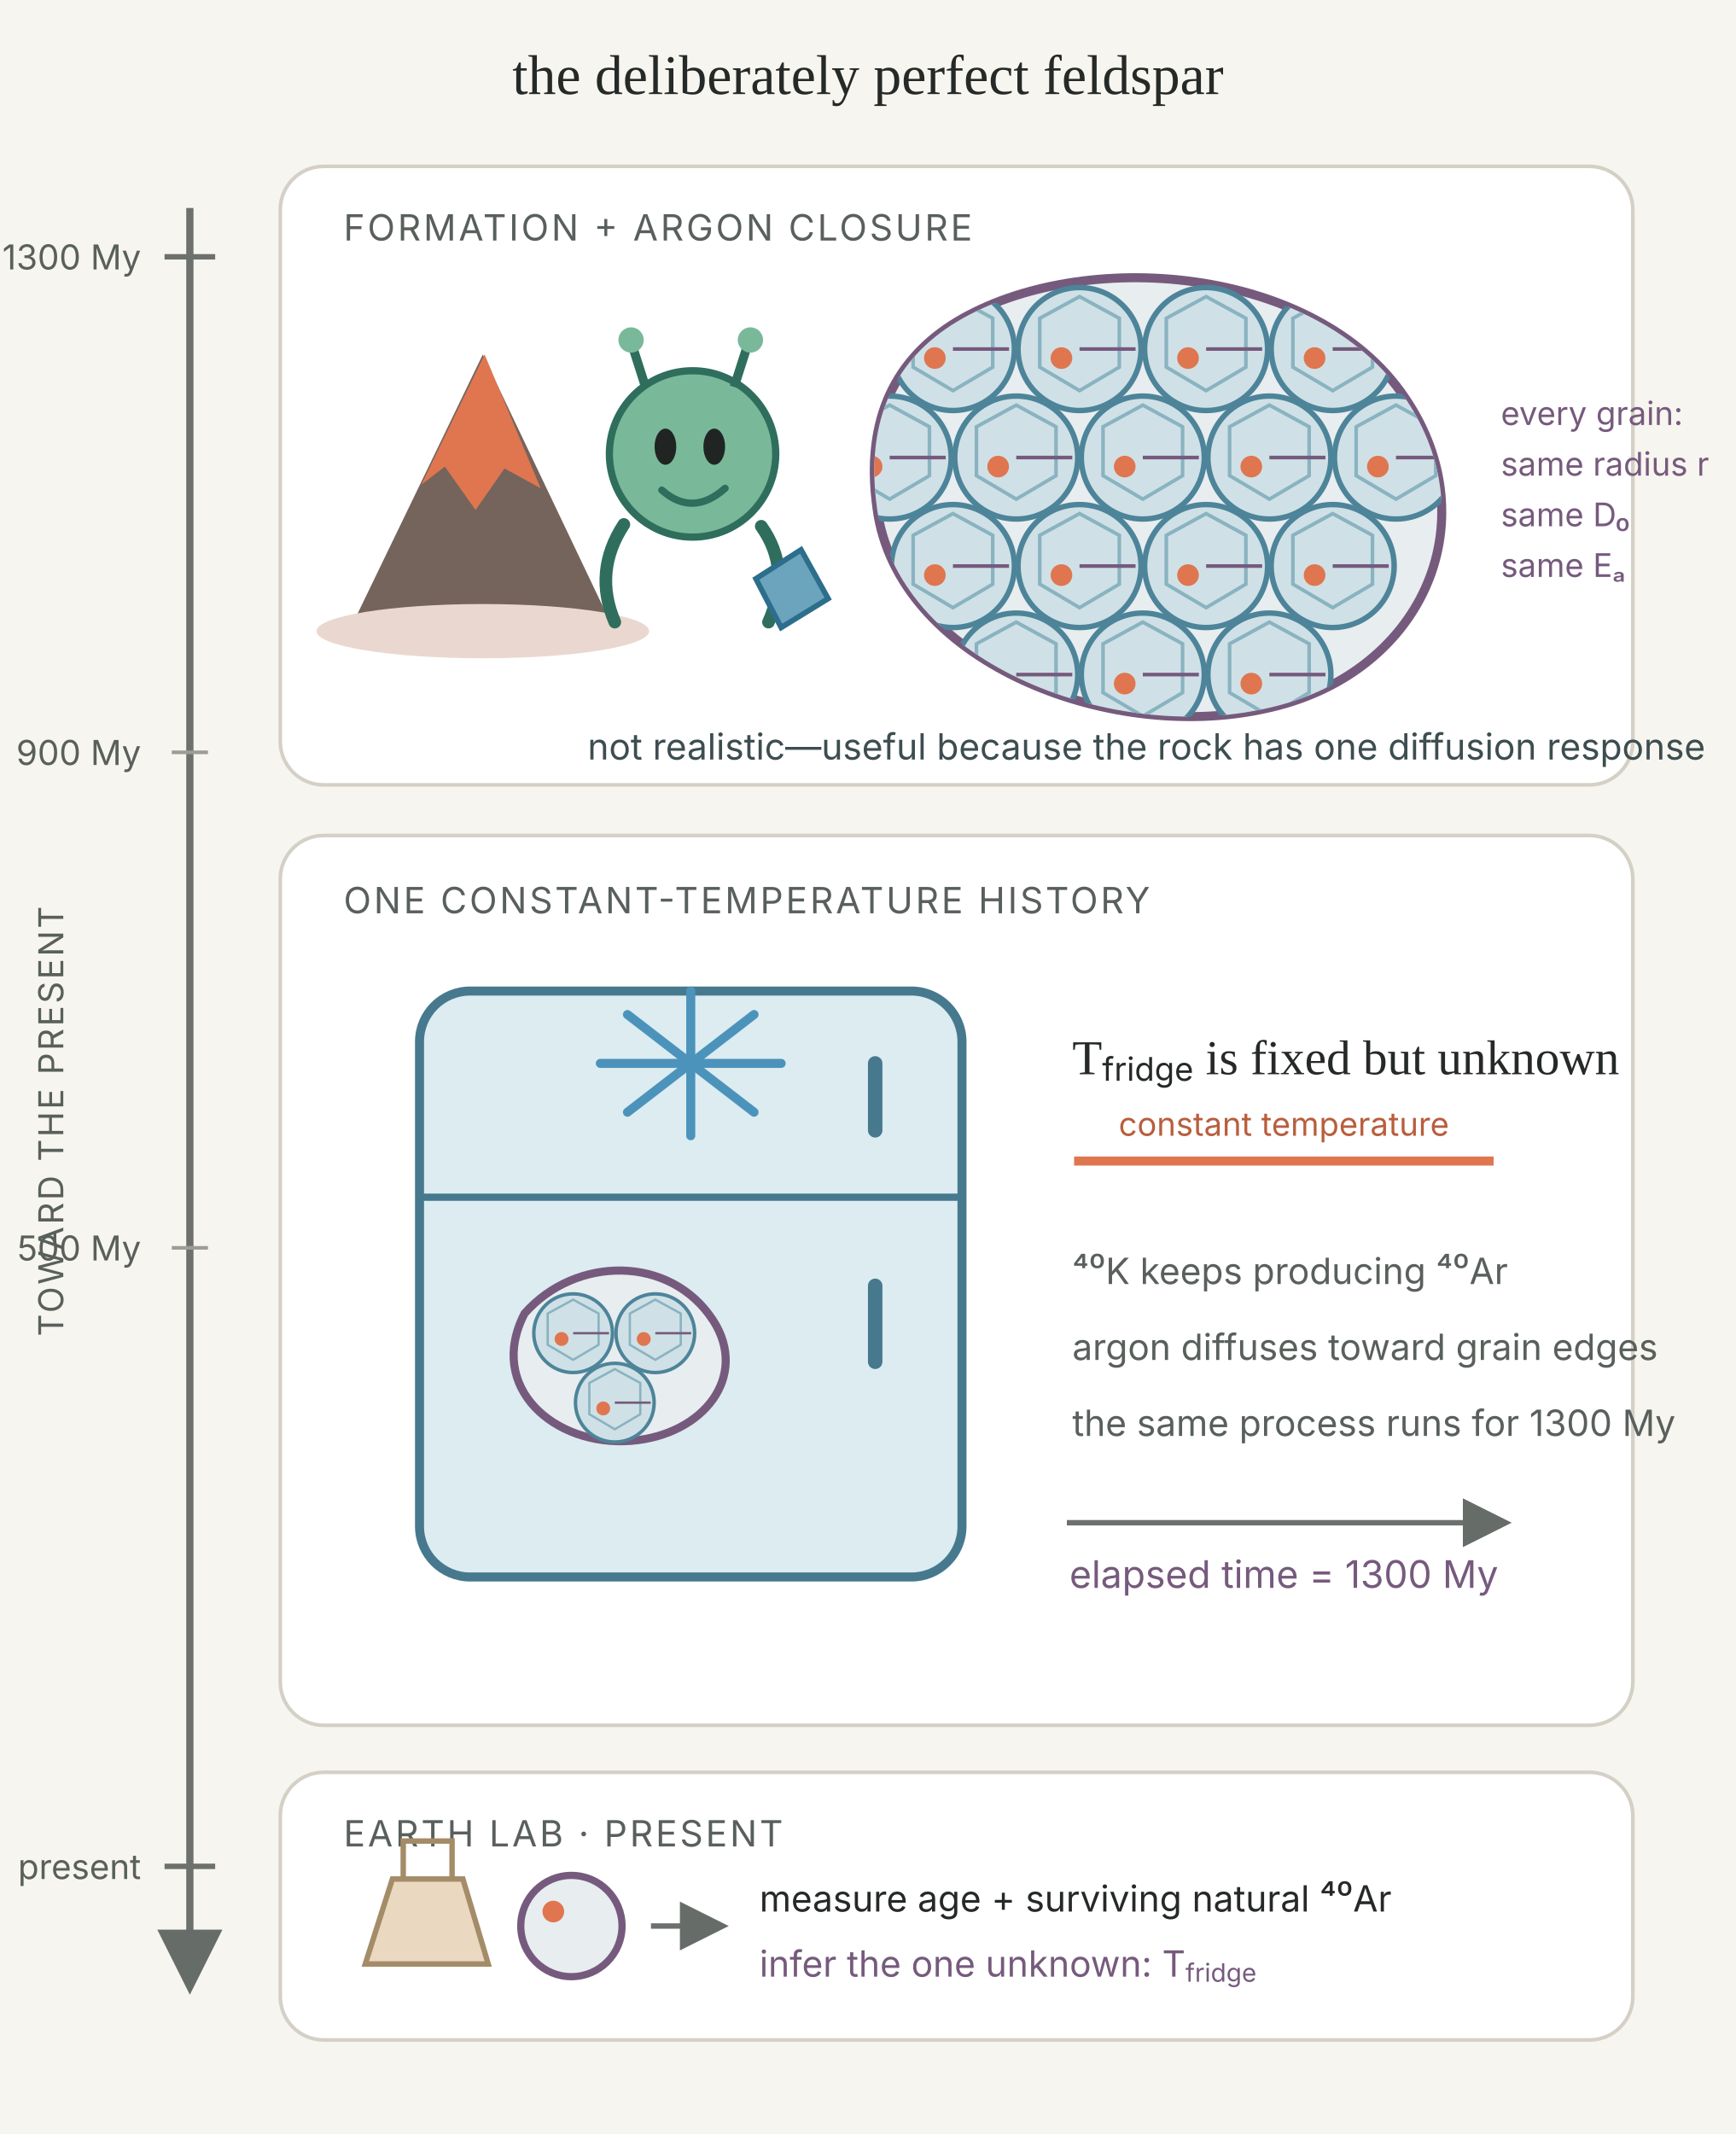
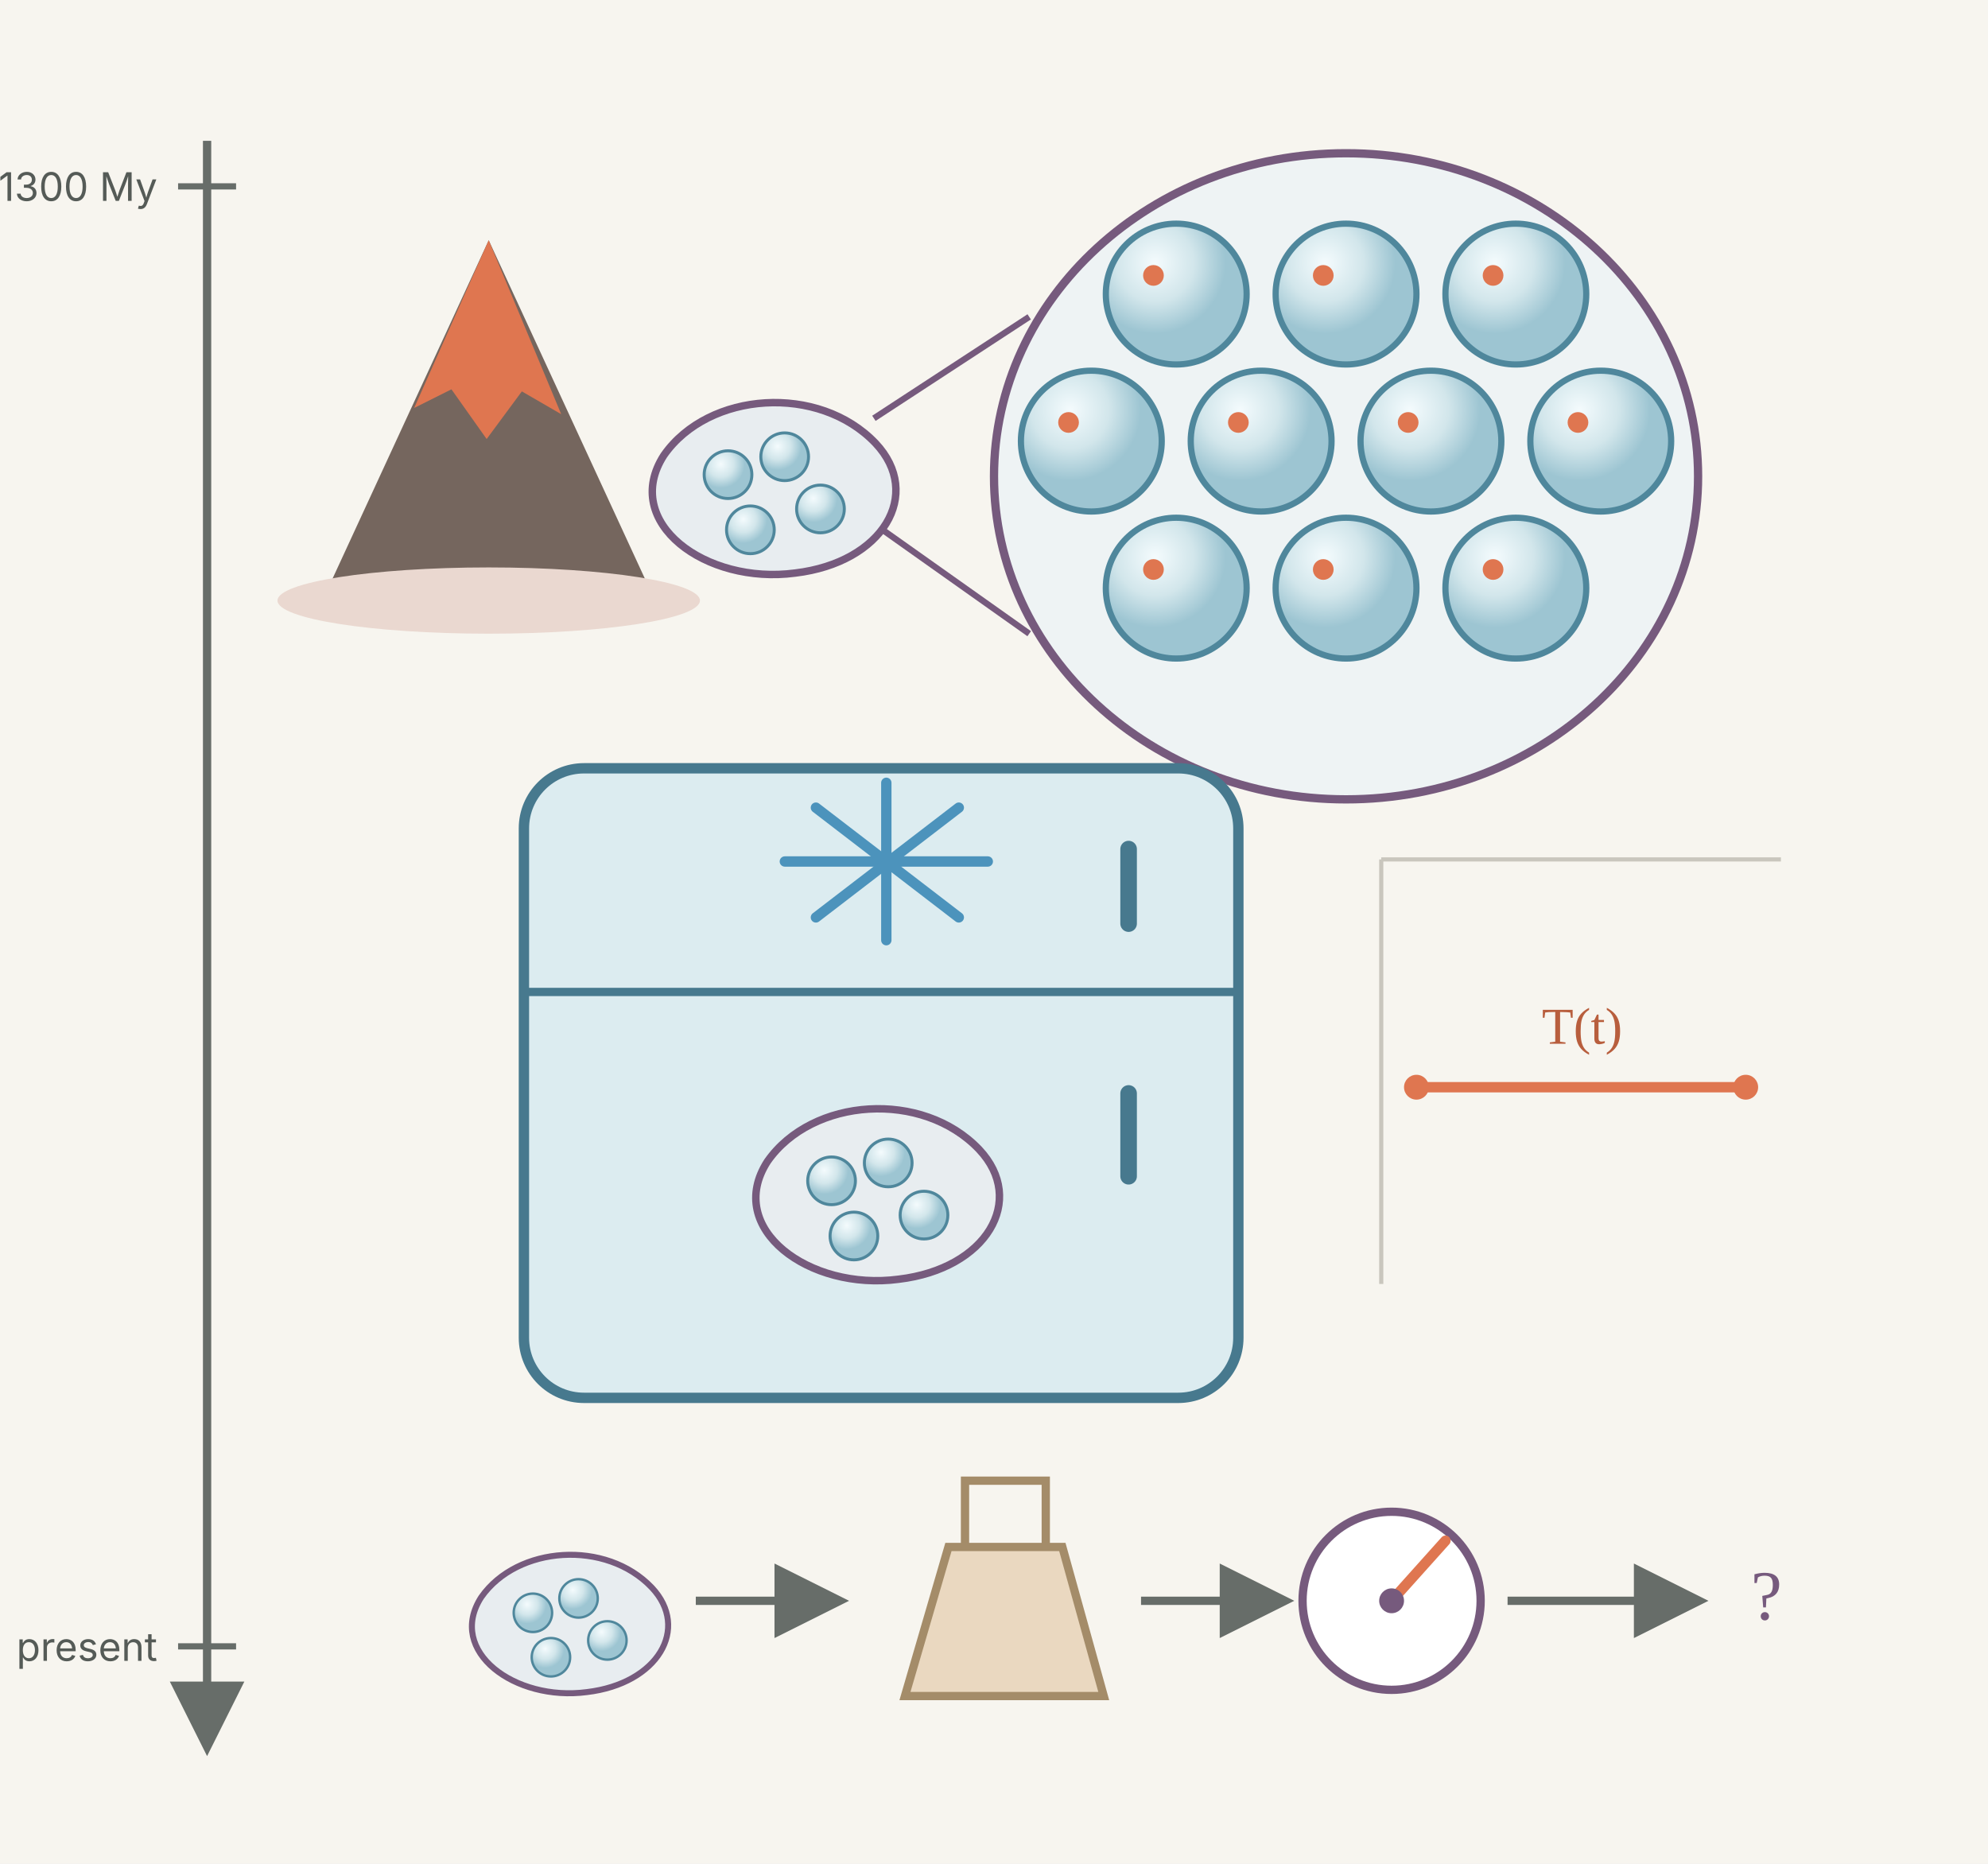
- <svg xmlns="http://www.w3.org/2000/svg" viewBox="0 0 960 1180" role="img" aria-labelledby="title description">
+ <svg xmlns="http://www.w3.org/2000/svg" viewBox="0 0 960 900" role="img" aria-labelledby="title description">
  <defs>
    <marker id="arrow" markerWidth="9" markerHeight="9" refX="7" refY="4.5" orient="auto">
-       <path d="M0 0 L9 4.5 L0 9 Z" fill="#666c68" />
+       <path d="M0 0 L9 4.5 L0 9 Z" fill="#676d69" />
    </marker>
-     <clipPath id="rock-clip">
-       <path d="M529 178 C599 136 728 147 777 220 C824 289 786 374 699 392 C612 411 496 365 485 281 C478 231 496 198 529 178 Z" />
-     </clipPath>
-     <g id="grain">
-       <circle r="34" fill="#cfe1e6" stroke="#4d8499" stroke-width="3" />
-       <circle cx="-10" cy="5" r="6" fill="#df7650" />
-       <path d="M-22 -17 L0 -29 L22 -17 L22 10 L0 23 L-22 10 Z" fill="none" stroke="#83aebd" stroke-width="2" opacity="0.9" />
-       <line x1="0" y1="0" x2="31" y2="0" stroke="#765a7d" stroke-width="2" />
+     <radialGradient id="grain" cx="35%" cy="28%">
+       <stop offset="0" stop-color="#f4fbfd" />
+       <stop offset="0.55" stop-color="#d2e6eb" />
+       <stop offset="1" stop-color="#9dc5d2" />
+     </radialGradient>
+     <g id="sphere">
+       <circle r="34" fill="url(#grain)" stroke="#4f879c" stroke-width="3" />
+       <circle cx="-11" cy="-9" r="5" fill="#df7650" />
+     </g>
+     <g id="rock">
+       <path d="M-70 -3 C-40 -46 34 -51 72 -11 C104 23 77 69 18 76 C-42 84 -99 42 -70 -3 Z" fill="#e8edf0" stroke="#765a7d" stroke-width="5" />
+       <circle cx="-27" cy="10" r="16" fill="url(#grain)" stroke="#4f879c" stroke-width="2" />
+       <circle cx="11" cy="-2" r="16" fill="url(#grain)" stroke="#4f879c" stroke-width="2" />
+       <circle cx="35" cy="33" r="16" fill="url(#grain)" stroke="#4f879c" stroke-width="2" />
+       <circle cx="-12" cy="47" r="16" fill="url(#grain)" stroke="#4f879c" stroke-width="2" />
    </g>
  </defs>
-   <rect width="960" height="1180" fill="#f7f5ef" />
+   <rect width="960" height="900" fill="#f7f5ef" />
  <g font-family="Inter, Arial, sans-serif">
-     <text x="480" y="52" text-anchor="middle" fill="#252927" font-family="Georgia, 'Times New Roman', serif" font-size="31">the deliberately perfect feldspar</text>
-     <line x1="105" y1="115" x2="105" y2="1095" stroke="#6c716d" stroke-width="4" marker-end="url(#arrow)" />
-     <g fill="#59605c" font-size="19">
-       <line x1="91" y1="142" x2="119" y2="142" stroke="#6c716d" stroke-width="3" />
-       <text x="78" y="149" text-anchor="end">1300 My</text>
-       <line x1="95" y1="416" x2="115" y2="416" stroke="#9a9d98" stroke-width="2" />
-       <text x="78" y="423" text-anchor="end">900 My</text>
-       <line x1="95" y1="690" x2="115" y2="690" stroke="#9a9d98" stroke-width="2" />
-       <text x="78" y="697" text-anchor="end">500 My</text>
-       <line x1="91" y1="1032" x2="119" y2="1032" stroke="#6c716d" stroke-width="3" />
-       <text x="78" y="1039" text-anchor="end">present</text>
-       <text x="35" y="620" text-anchor="middle" transform="rotate(-90 35 620)" letter-spacing="1.2">TOWARD THE PRESENT</text>
+     <line x1="100" y1="68" x2="100" y2="840" stroke="#676d69" stroke-width="4" marker-end="url(#arrow)" />
+     <line x1="86" y1="90" x2="114" y2="90" stroke="#676d69" stroke-width="3" />
+     <line x1="86" y1="795" x2="114" y2="795" stroke="#676d69" stroke-width="3" />
+     <text x="76" y="97" text-anchor="end" fill="#555b57" font-size="19">1300 My</text>
+     <text x="76" y="802" text-anchor="end" fill="#555b57" font-size="19">present</text>
+     <path d="M158 285 L236 116 L314 285 Z" fill="#75665e" />
+     <path d="M200 197 L236 116 L271 200 L252 189 L235 212 L218 188 Z" fill="#df7650" />
+     <ellipse cx="236" cy="290" rx="102" ry="16" fill="#ead8d0" />
+     <g transform="translate(371 222) scale(.72)">
+       <use href="#rock" />
    </g>
-     <rect x="155" y="92" width="748" height="342" rx="24" fill="#fff" stroke="#d4d0c6" stroke-width="2" />
-     <text x="190" y="133" fill="#59605c" font-size="20" letter-spacing="1.4">FORMATION + ARGON CLOSURE</text>
-     <path d="M195 345 L267 196 L338 345 Z" fill="#75645b" />
-     <path d="M233 268 L268 196 L299 270 L279 259 L263 282 L246 258 Z" fill="#df7650" />
-     <ellipse cx="267" cy="349" rx="92" ry="15" fill="#ead8d0" />
-     <circle cx="383" cy="251" r="46" fill="#79b99a" stroke="#2f6e5c" stroke-width="4" />
-     <line x1="357" y1="214" x2="349" y2="189" stroke="#2f6e5c" stroke-width="5" />
-     <line x1="406" y1="214" x2="414" y2="189" stroke="#2f6e5c" stroke-width="5" />
-     <circle cx="349" cy="188" r="7" fill="#79b99a" />
-     <circle cx="415" cy="188" r="7" fill="#79b99a" />
-     <ellipse cx="368" cy="247" rx="6" ry="10" fill="#202523" />
-     <ellipse cx="395" cy="247" rx="6" ry="10" fill="#202523" />
-     <path d="M366 271 Q383 286 401 270" fill="none" stroke="#2f6e5c" stroke-width="4" stroke-linecap="round" />
-     <path d="M345 290 Q328 316 340 344 M421 291 Q438 315 425 344" fill="none" stroke="#2f6e5c" stroke-width="7" stroke-linecap="round" />
-     <path d="M418 320 L443 304 L458 331 L432 347 Z" fill="#6ca4bd" stroke="#2c6e8b" stroke-width="3" />
-     <path d="M529 178 C599 136 728 147 777 220 C824 289 786 374 699 392 C612 411 496 365 485 281 C478 231 496 198 529 178 Z" fill="#e8edf0" stroke="#765a7d" stroke-width="5" />
-     <g clip-path="url(#rock-clip)">
-       <use href="#grain" x="527" y="193" />
-       <use href="#grain" x="597" y="193" />
-       <use href="#grain" x="667" y="193" />
-       <use href="#grain" x="737" y="193" />
-       <use href="#grain" x="492" y="253" />
-       <use href="#grain" x="562" y="253" />
-       <use href="#grain" x="632" y="253" />
-       <use href="#grain" x="702" y="253" />
-       <use href="#grain" x="772" y="253" />
-       <use href="#grain" x="527" y="313" />
-       <use href="#grain" x="597" y="313" />
-       <use href="#grain" x="667" y="313" />
-       <use href="#grain" x="737" y="313" />
-       <use href="#grain" x="562" y="373" />
-       <use href="#grain" x="632" y="373" />
-       <use href="#grain" x="702" y="373" />
+     <line x1="422" y1="202" x2="497" y2="153" stroke="#765a7d" stroke-width="3" />
+     <line x1="425" y1="255" x2="497" y2="306" stroke="#765a7d" stroke-width="3" />
+     <ellipse cx="650" cy="230" rx="170" ry="156" fill="#eef3f4" stroke="#765a7d" stroke-width="4" />
+     <g>
+       <use href="#sphere" x="568" y="142" />
+       <use href="#sphere" x="650" y="142" />
+       <use href="#sphere" x="732" y="142" />
+       <use href="#sphere" x="527" y="213" />
+       <use href="#sphere" x="609" y="213" />
+       <use href="#sphere" x="691" y="213" />
+       <use href="#sphere" x="773" y="213" />
+       <use href="#sphere" x="568" y="284" />
+       <use href="#sphere" x="650" y="284" />
+       <use href="#sphere" x="732" y="284" />
    </g>
-     <text x="830" y="235" fill="#765a7d" font-size="18">every grain:</text>
-     <text x="830" y="263" fill="#765a7d" font-size="18">same radius r</text>
-     <text x="830" y="291" fill="#765a7d" font-size="18">same D₀</text>
-     <text x="830" y="319" fill="#765a7d" font-size="18">same Eₐ</text>
-     <text x="634" y="420" text-anchor="middle" fill="#3d4d50" font-size="20">not realistic—useful because the rock has one diffusion response</text>
-     <rect x="155" y="462" width="748" height="492" rx="24" fill="#fff" stroke="#d4d0c6" stroke-width="2" />
-     <text x="190" y="505" fill="#59605c" font-size="20" letter-spacing="1.4">ONE CONSTANT-TEMPERATURE HISTORY</text>
-     <rect x="232" y="548" width="300" height="324" rx="28" fill="#dcecf0" stroke="#47798e" stroke-width="5" />
-     <line x1="232" y1="662" x2="532" y2="662" stroke="#47798e" stroke-width="4" />
-     <line x1="484" y1="588" x2="484" y2="625" stroke="#47798e" stroke-width="8" stroke-linecap="round" />
-     <line x1="484" y1="711" x2="484" y2="753" stroke="#47798e" stroke-width="8" stroke-linecap="round" />
-     <g transform="translate(340 734) scale(.64)">
-       <path d="M-78 -12 C-34 -62 48 -63 85 -6 C116 42 77 93 14 98 C-52 103 -111 52 -78 -12 Z" fill="#e8edf0" stroke="#765a7d" stroke-width="7" />
-       <use href="#grain" x="-36" y="5" />
-       <use href="#grain" x="35" y="5" />
-       <use href="#grain" x="0" y="65" />
+     <rect x="253" y="371" width="345" height="304" rx="29" fill="#dcecf0" stroke="#47798e" stroke-width="5" />
+     <line x1="253" y1="479" x2="598" y2="479" stroke="#47798e" stroke-width="4" />
+     <line x1="545" y1="410" x2="545" y2="446" stroke="#47798e" stroke-width="8" stroke-linecap="round" />
+     <line x1="545" y1="528" x2="545" y2="568" stroke="#47798e" stroke-width="8" stroke-linecap="round" />
+     <g stroke="#4c93bc" stroke-width="5" stroke-linecap="round">
+       <line x1="379" y1="416" x2="477" y2="416" />
+       <line x1="428" y1="378" x2="428" y2="454" />
+       <line x1="394" y1="390" x2="463" y2="443" />
+       <line x1="463" y1="390" x2="394" y2="443" />
    </g>
-     <g stroke="#4c93bc" stroke-width="5" stroke-linecap="round">
-       <line x1="332" y1="588" x2="432" y2="588" />
-       <line x1="382" y1="548" x2="382" y2="628" />
-       <line x1="347" y1="561" x2="417" y2="615" />
-       <line x1="417" y1="561" x2="347" y2="615" />
+     <g transform="translate(421 563) scale(.72)">
+       <use href="#rock" />
    </g>
-     <text x="593" y="594" fill="#252927" font-family="Georgia, 'Times New Roman', serif" font-size="27">T<tspan baseline-shift="sub" font-family="Inter, Arial, sans-serif" font-size="18">fridge</tspan> is fixed but unknown</text>
-     <line x1="594" y1="642" x2="826" y2="642" stroke="#df7650" stroke-width="5" />
-     <text x="710" y="628" text-anchor="middle" fill="#b85e3d" font-size="18">constant temperature</text>
-     <g fill="#59605c" font-size="20">
-       <text x="593" y="710">⁴⁰K keeps producing ⁴⁰Ar</text>
-       <text x="593" y="752">argon diffuses toward grain edges</text>
-       <text x="593" y="794">the same process runs for 1300 My</text>
+     <line x1="667" y1="415" x2="860" y2="415" stroke="#c9c6bd" stroke-width="2" />
+     <line x1="667" y1="415" x2="667" y2="620" stroke="#c9c6bd" stroke-width="2" />
+     <line x1="684" y1="525" x2="843" y2="525" stroke="#df7650" stroke-width="5" />
+     <circle cx="684" cy="525" r="6" fill="#df7650" />
+     <circle cx="843" cy="525" r="6" fill="#df7650" />
+     <text x="764" y="504" text-anchor="middle" fill="#b85e3d" font-family="Georgia, 'Times New Roman', serif" font-size="25">T(t)</text>
+     <g transform="translate(273 773) scale(.58)">
+       <use href="#rock" />
    </g>
-     <path d="M590 842 H830" stroke="#6c716d" stroke-width="3" marker-end="url(#arrow)" />
-     <text x="710" y="878" text-anchor="middle" fill="#765a7d" font-size="21">elapsed time = 1300 My</text>
-     <rect x="155" y="980" width="748" height="148" rx="24" fill="#fff" stroke="#d4d0c6" stroke-width="2" />
-     <text x="190" y="1021" fill="#59605c" font-size="20" letter-spacing="1.4">EARTH LAB · PRESENT</text>
-     <path d="M202 1086 H270 L256 1039 H217 Z" fill="#ead8c0" stroke="#a48c69" stroke-width="3" />
-     <path d="M223 1039 V1018 H250 V1039" fill="none" stroke="#a48c69" stroke-width="3" />
-     <circle cx="316" cy="1065" r="28" fill="#e8edf0" stroke="#765a7d" stroke-width="4" />
-     <circle cx="306" cy="1057" r="6" fill="#df7650" />
-     <path d="M360 1065 H397" stroke="#6c716d" stroke-width="3" marker-end="url(#arrow)" />
-     <g fill="#252927" font-size="20">
-       <text x="420" y="1057">measure age + surviving natural ⁴⁰Ar</text>
-       <text x="420" y="1093" fill="#765a7d">infer the one unknown: T<tspan baseline-shift="sub" font-size="14">fridge</tspan>
-       </text>
-     </g>
+     <line x1="336" y1="773" x2="402" y2="773" stroke="#676d69" stroke-width="4" marker-end="url(#arrow)" />
+     <path d="M437 819 H533 L513 747 H458 Z" fill="#ead8c0" stroke="#a48c69" stroke-width="4" />
+     <path d="M466 747 V715 H505 V747" fill="none" stroke="#a48c69" stroke-width="4" />
+     <line x1="551" y1="773" x2="617" y2="773" stroke="#676d69" stroke-width="4" marker-end="url(#arrow)" />
+     <circle cx="672" cy="773" r="43" fill="#fff" stroke="#765a7d" stroke-width="4" />
+     <line x1="672" y1="773" x2="698" y2="744" stroke="#df7650" stroke-width="5" stroke-linecap="round" />
+     <circle cx="672" cy="773" r="6" fill="#765a7d" />
+     <path d="M728 773 H817" stroke="#676d69" stroke-width="4" marker-end="url(#arrow)" />
+     <text x="853" y="782" text-anchor="middle" fill="#765a7d" font-family="Georgia, 'Times New Roman', serif" font-size="34">?</text>
  </g>
</svg>
